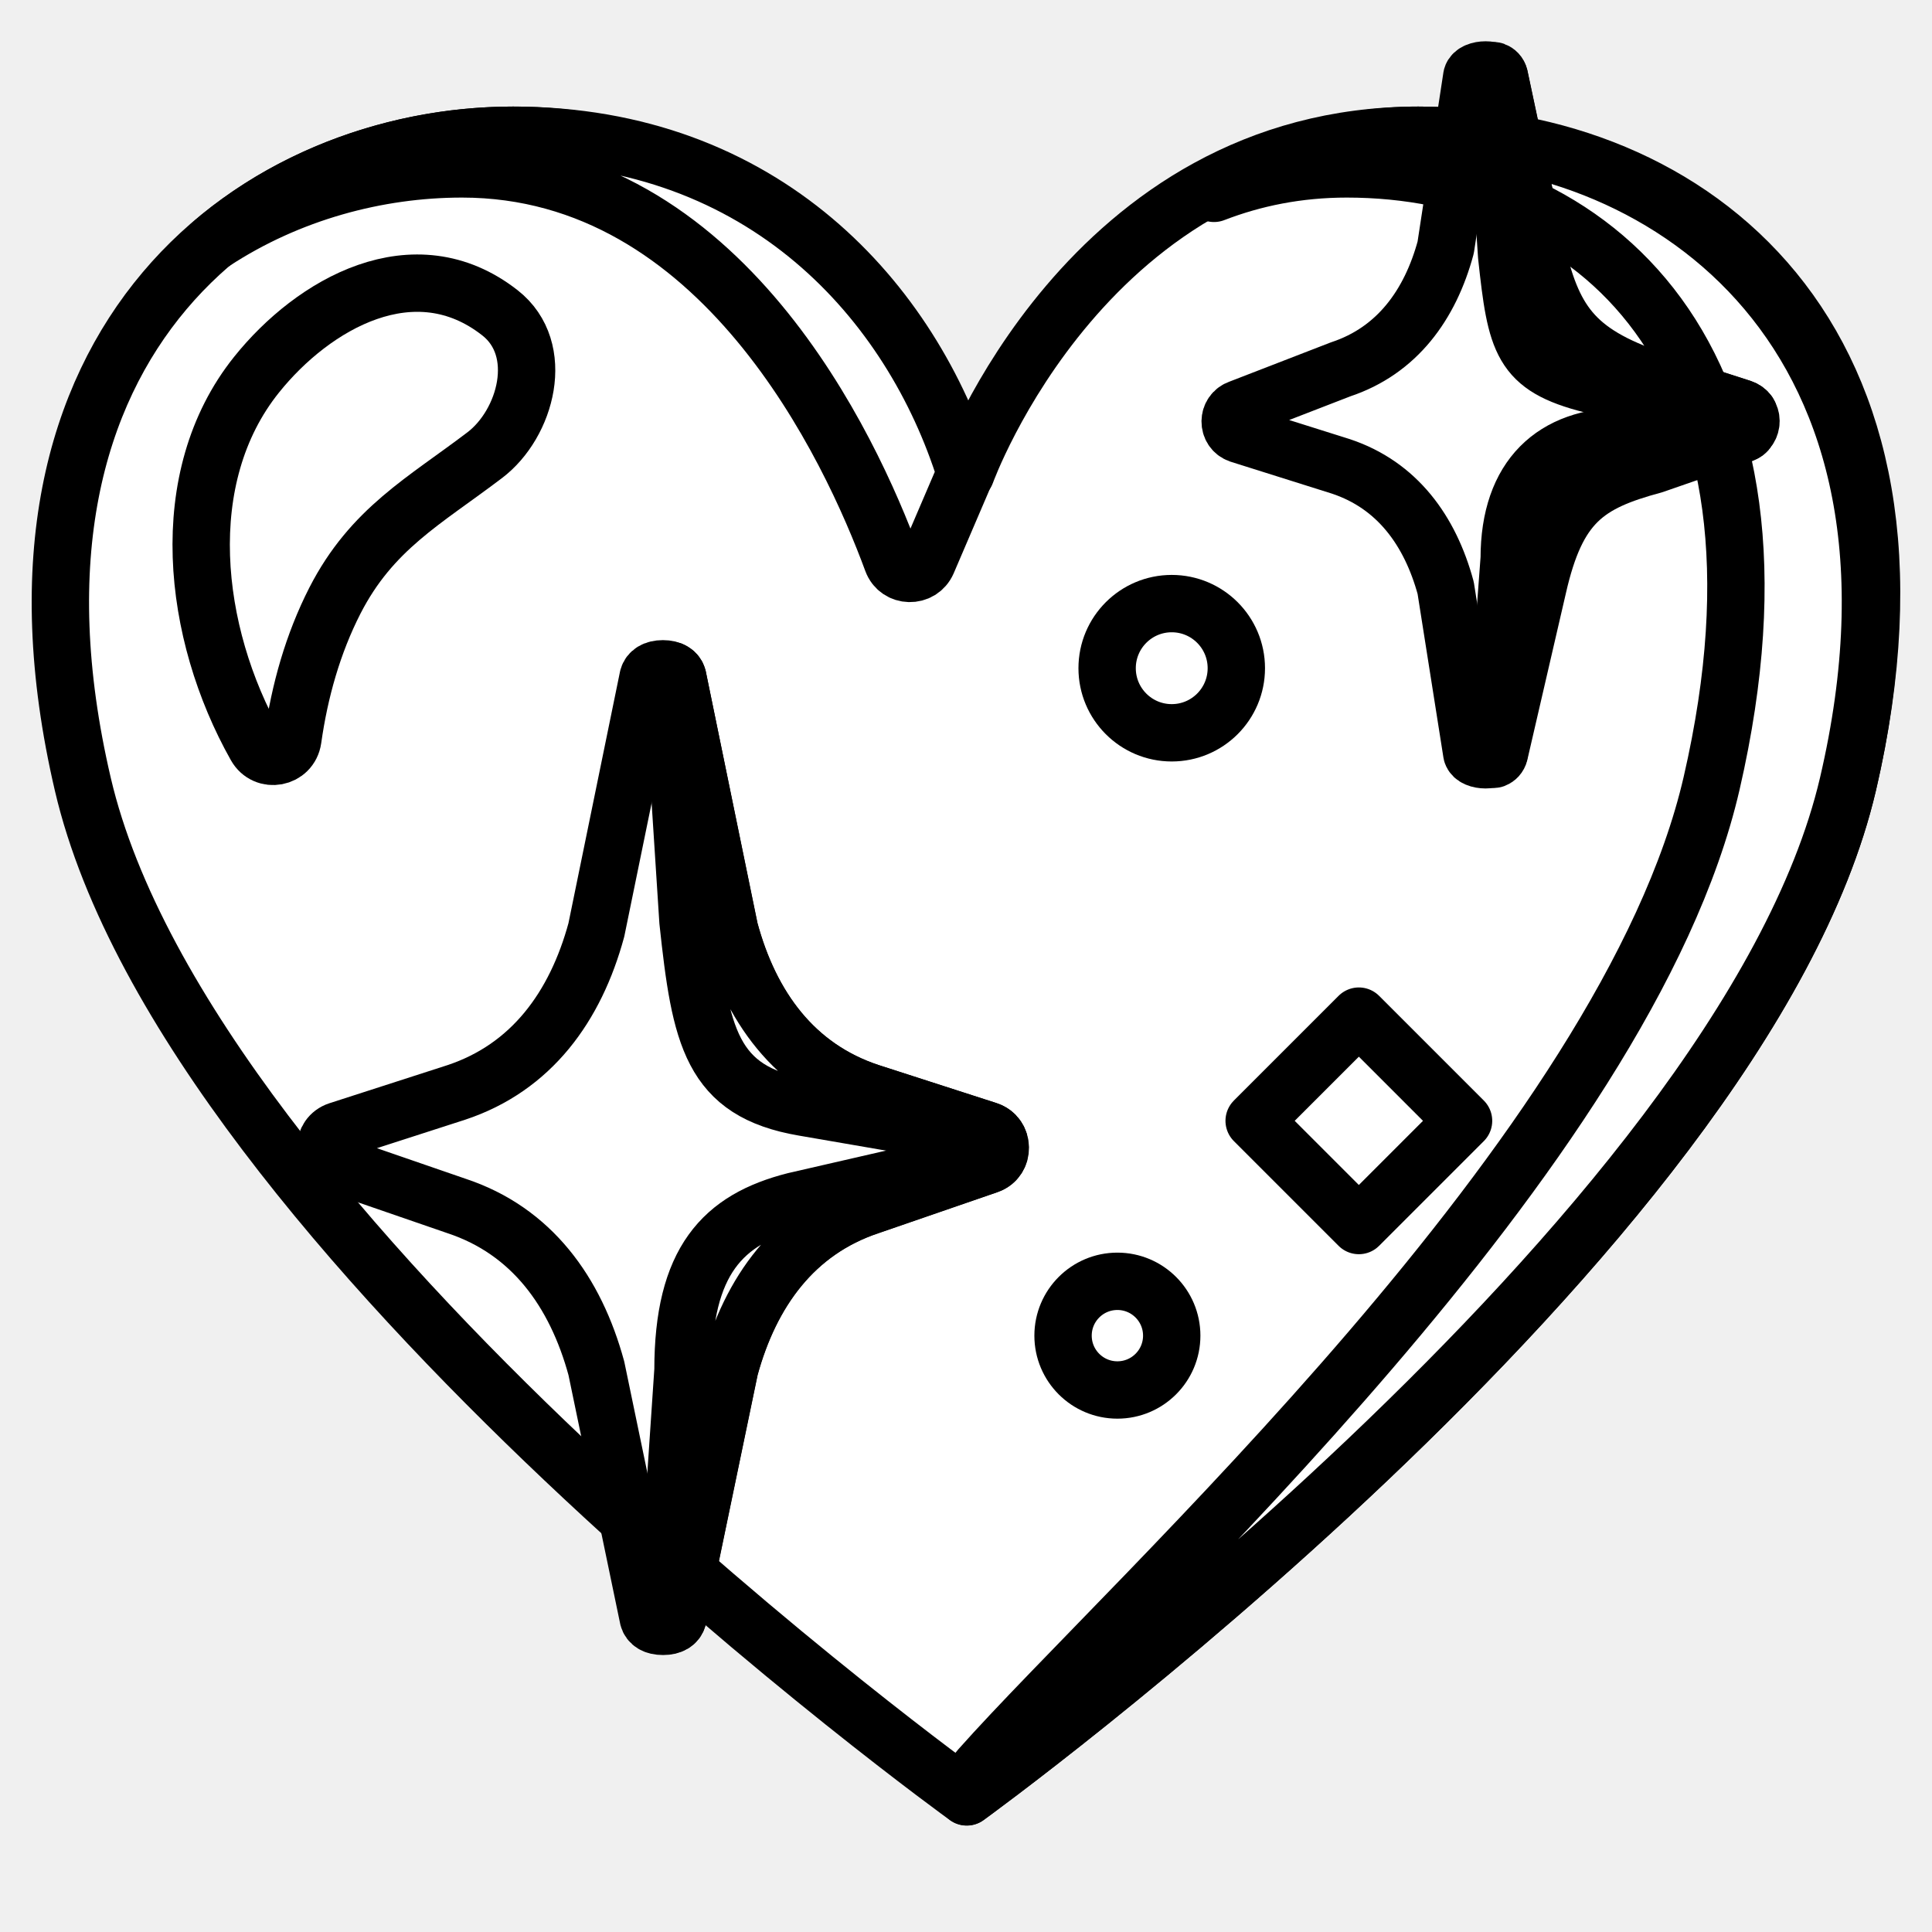
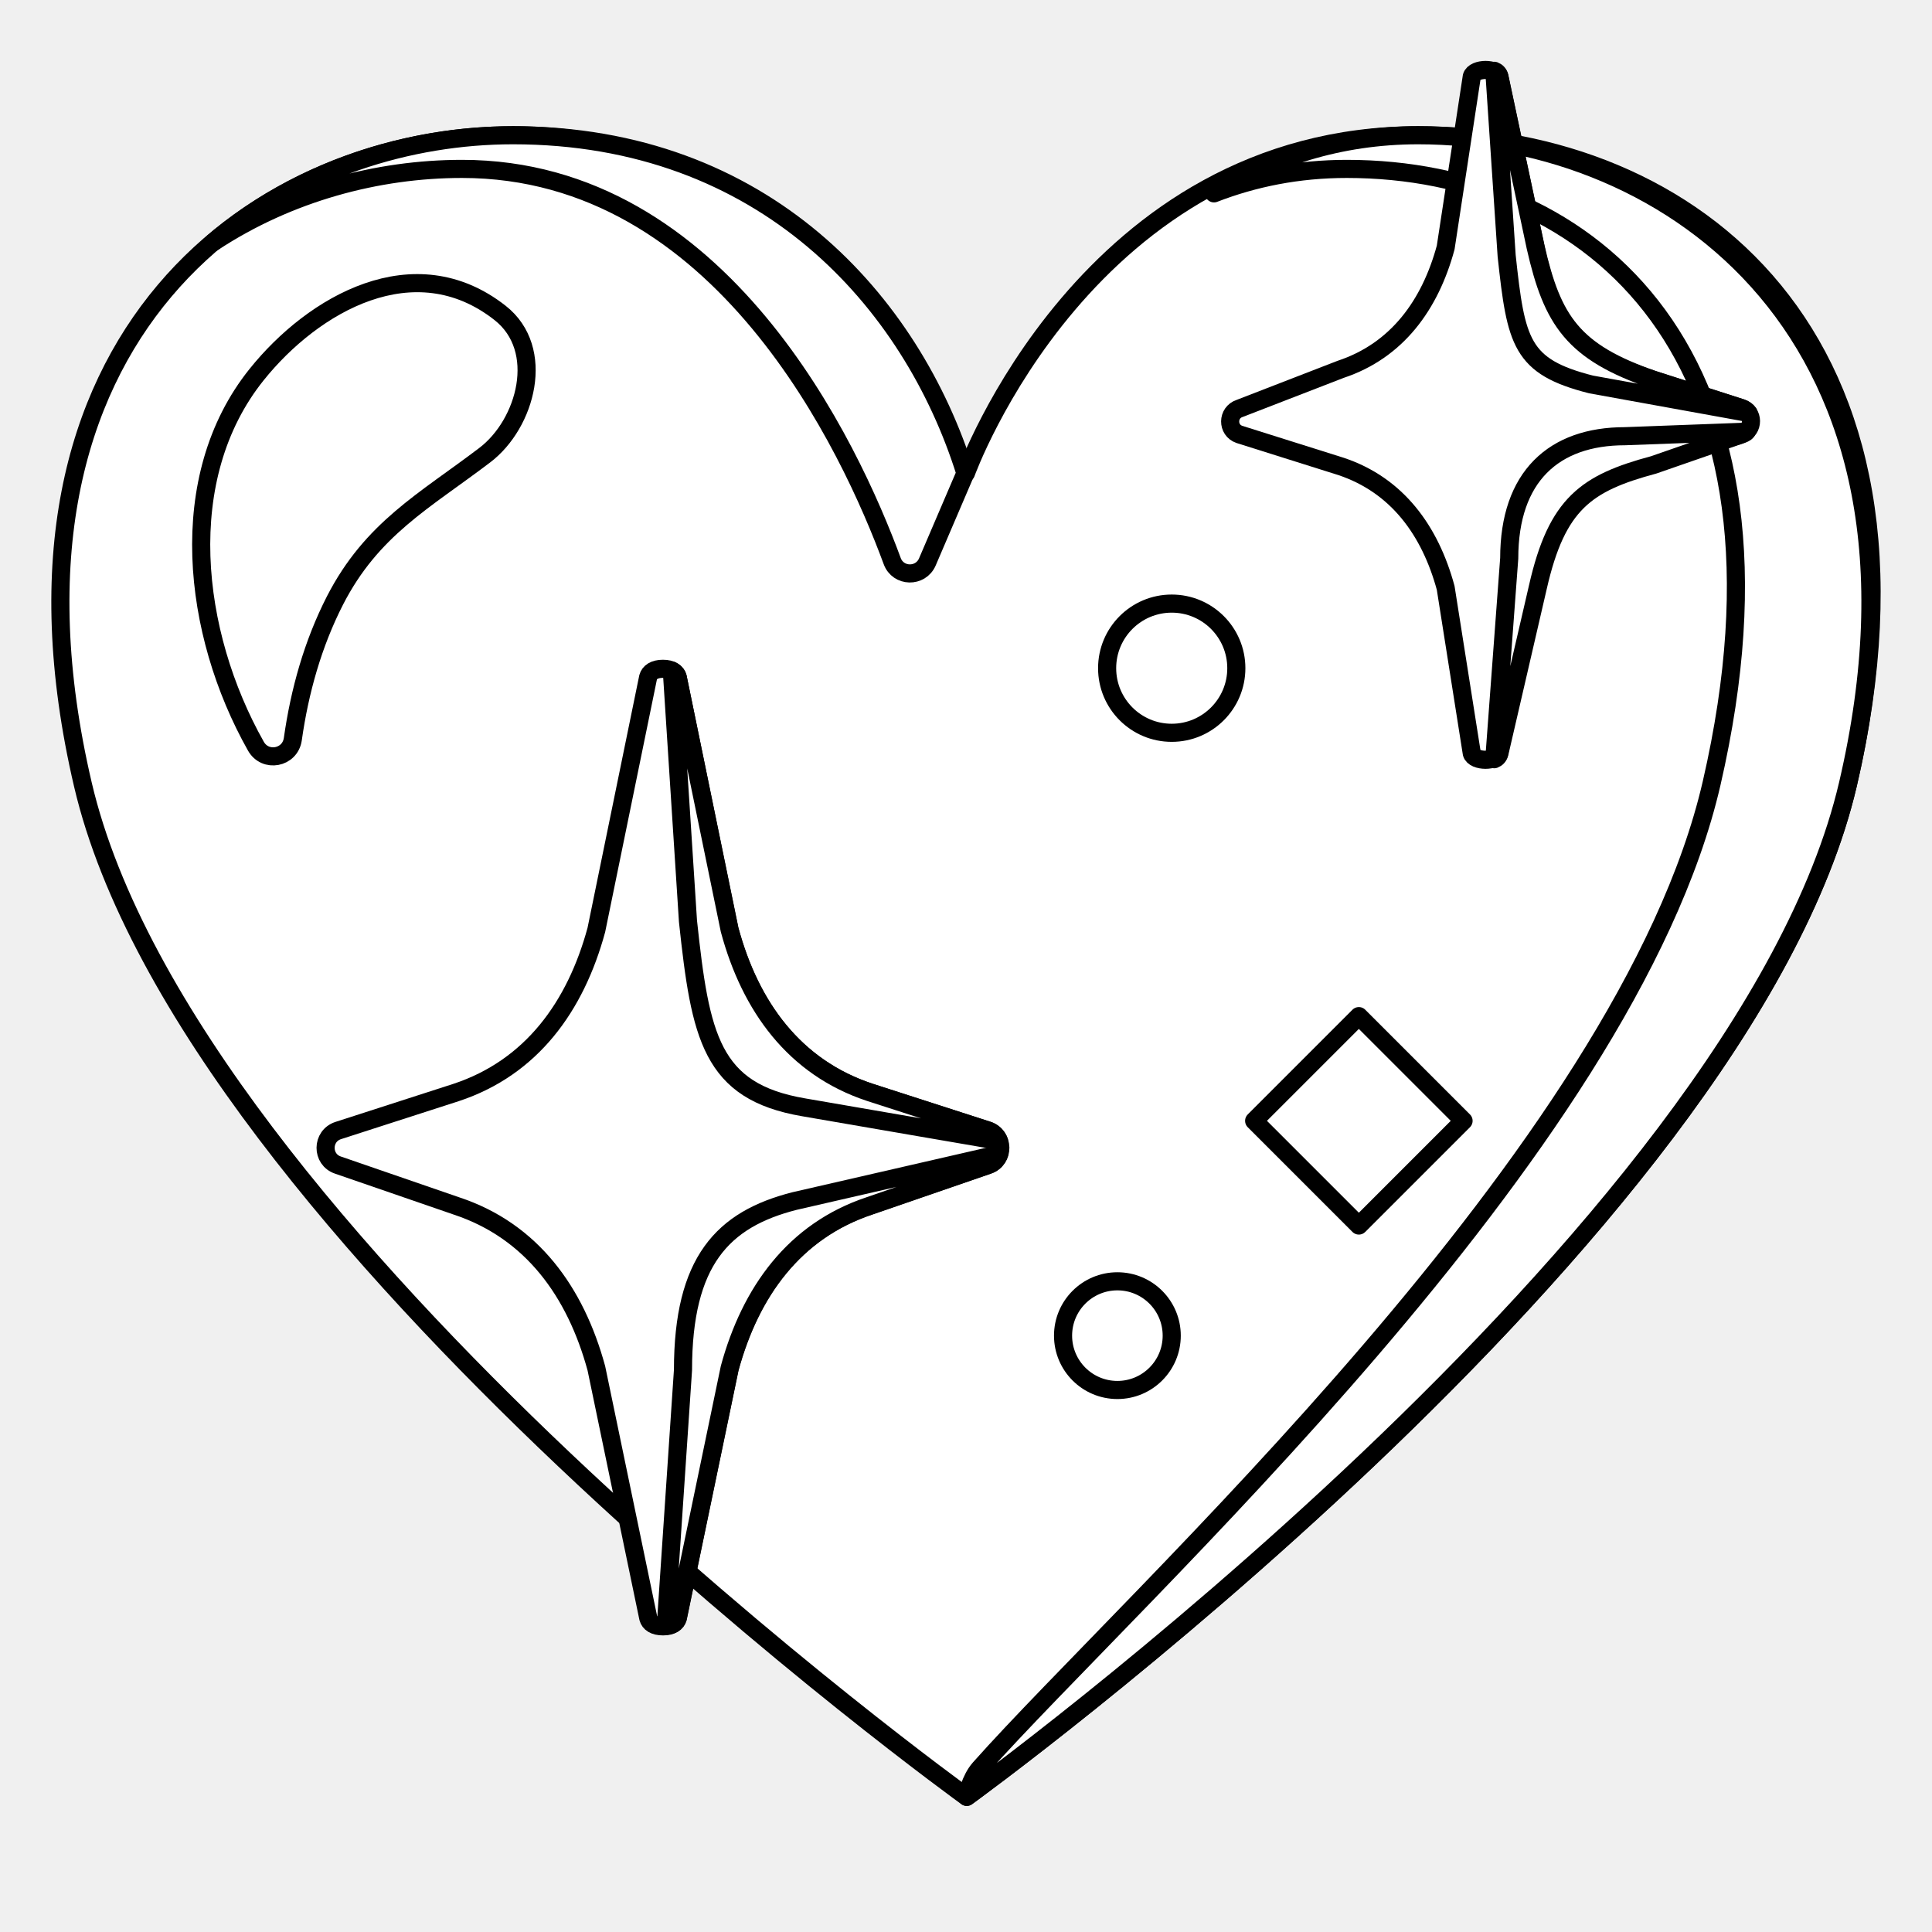
<svg xmlns="http://www.w3.org/2000/svg" version="1.1" id="Layer_3" x="0px" y="0px" viewBox="0 0 128 128" style="enable-background:new 0 0 128 128;" xml:space="preserve">
  <g>
-     <path d="M93.96,8.96C72.05,8.96,64,31.34,64,31.34S56.06,8.96,33.99,8.96c-16.58,0-35.48,13.14-28.5,43.01   c6.98,29.87,58.56,67.08,58.56,67.08s51.39-37.21,58.38-67.08C129.41,22.1,111.87,8.96,93.96,8.96z" fill="#ffffff" stroke="#000000" stroke-width="3.8" stroke-linecap="round" stroke-linejoin="round" />
+     <path d="M93.96,8.96C72.05,8.96,64,31.34,64,31.34S56.06,8.96,33.99,8.96c-16.58,0-35.48,13.14-28.5,43.01   c6.98,29.87,58.56,67.08,58.56,67.08s51.39-37.21,58.38-67.08C129.41,22.1,111.87,8.96,93.96,8.96z" fill="#ffffff" stroke="#000000" stroke-width="1.2" stroke-linecap="round" stroke-linejoin="round" />
    <g>
-       <path d="M30.61,11.19c17.2,0,25.74,18.49,28.5,25.98c0.39,1.07,1.88,1.1,2.33,0.06l2.52-5.88    C60.41,20,50.65,8.96,33.99,8.96c-6.9,0-14.19,2.28-19.86,7.09C19.14,12.76,25.01,11.19,30.61,11.19z" fill="#ffffff" stroke="#000000" stroke-width="3.8" stroke-linecap="round" stroke-linejoin="round" />
-       <path d="M93.96,8.96c-5.29,0-9.77,1.54-13.53,3.85c2.64-1.02,5.56-1.62,8.8-1.62    c16.21,0,30.72,12.29,24.17,40.7c-5.62,24.39-38.46,53.98-48.49,65.27c-0.64,0.72-0.86,1.88-0.86,1.88s51.39-37.21,58.38-67.08    C129.41,22.1,110.53,8.96,93.96,8.96z" fill="#ffffff" stroke="#000000" stroke-width="3.8" stroke-linecap="round" stroke-linejoin="round" />
+       <path d="M30.61,11.19c17.2,0,25.74,18.49,28.5,25.98c0.39,1.07,1.88,1.1,2.33,0.06l2.52-5.88    C60.41,20,50.65,8.96,33.99,8.96c-6.9,0-14.19,2.28-19.86,7.09C19.14,12.76,25.01,11.19,30.61,11.19z" fill="#ffffff" stroke="#000000" stroke-width="1.2" stroke-linecap="round" stroke-linejoin="round" />
+       <path d="M93.96,8.96c-5.29,0-9.77,1.54-13.53,3.85c2.64-1.02,5.56-1.62,8.8-1.62    c16.21,0,30.72,12.29,24.17,40.7c-5.62,24.39-38.46,53.98-48.49,65.27c-0.64,0.72-0.86,1.88-0.86,1.88s51.39-37.21,58.38-67.08    C129.41,22.1,110.53,8.96,93.96,8.96z" fill="#ffffff" stroke="#000000" stroke-width="1.2" stroke-linecap="round" stroke-linejoin="round" />
    </g>
    <g>
      <g>
        <g>
-           <path d="M17,24.82c3.75-4.68,10.45-8.55,16.13-4.09c3.07,2.41,1.73,7.35-1.02,9.43      c-4,3.04-7.48,4.87-9.92,9.63c-1.46,2.86-2.34,5.99-2.79,9.18c-0.18,1.26-1.83,1.57-2.45,0.46C12.73,41.94,11.53,31.64,17,24.82      z" fill="#ffffff" stroke="#000000" stroke-width="3.8" stroke-linecap="round" stroke-linejoin="round" />
+           <path d="M17,24.82c3.75-4.68,10.45-8.55,16.13-4.09c3.07,2.41,1.73,7.35-1.02,9.43      c-4,3.04-7.48,4.87-9.92,9.63c-1.46,2.86-2.34,5.99-2.79,9.18c-0.18,1.26-1.83,1.57-2.45,0.46C12.73,41.94,11.53,31.64,17,24.82      z" fill="#ffffff" stroke="#000000" stroke-width="1.2" stroke-linecap="round" stroke-linejoin="round" />
        </g>
      </g>
    </g>
  </g>
-   <circle cx="74.03" cy="88.49" r="3.6" fill="#ffffff" stroke="#000000" stroke-width="3.8" stroke-linecap="round" stroke-linejoin="round" />
-   <circle cx="77.63" cy="44.27" r="4.28" fill="#ffffff" stroke="#000000" stroke-width="3.8" stroke-linecap="round" stroke-linejoin="round" />
-   <rect x="85.12" y="69.35" transform="matrix(0.7071 -0.7071 0.7071 0.7071 -26.1349 85.4087)" width="9.81" height="9.81" fill="#ffffff" stroke="#000000" stroke-width="3.8" stroke-linecap="round" stroke-linejoin="round" />
+   <circle cx="74.03" cy="88.49" r="3.6" fill="#ffffff" stroke="#000000" stroke-width="1.2" stroke-linecap="round" stroke-linejoin="round" />
+   <circle cx="77.63" cy="44.27" r="4.28" fill="#ffffff" stroke="#000000" stroke-width="1.2" stroke-linecap="round" stroke-linejoin="round" />
+   <rect x="85.12" y="69.35" transform="matrix(0.7071 -0.7071 0.7071 0.7071 -26.1349 85.4087)" width="9.81" height="9.81" fill="#ffffff" stroke="#000000" stroke-width="1.2" stroke-linecap="round" stroke-linejoin="round" />
  <g>
-     <path d="M65.43,74.89l-7.81-2.52c-5-1.65-7.92-5.69-9.29-10.77L44.9,44.87c-0.09-0.33-0.41-0.56-0.98-0.56   c-0.57,0-0.89,0.23-0.98,0.56l-3.43,16.74c-1.38,5.08-4.3,9.12-9.29,10.77l-7.81,2.52c-1.11,0.36-1.12,1.92-0.02,2.29l7.86,2.71   c4.98,1.65,7.88,5.69,9.26,10.75l3.44,16.55c0.09,0.33,0.4,0.55,0.98,0.55s0.89-0.23,0.98-0.55l3.44-16.55   c1.38-5.06,4.28-9.09,9.26-10.75l7.86-2.71C66.56,76.81,66.54,75.25,65.43,74.89z" fill="#ffffff" stroke="#000000" stroke-width="3.8" stroke-linecap="round" stroke-linejoin="round" />
-     <path d="M66.18,75.59c-0.12-0.31-0.36-0.58-0.74-0.7l-7.81-2.52c-5-1.65-7.92-5.69-9.29-10.77L44.9,44.87   c-0.05-0.19-0.19-0.34-0.39-0.44l1.07,16.6c0.82,7.67,1.53,11.28,7.65,12.33C58.48,74.27,64.56,75.31,66.18,75.59z" fill="#ffffff" stroke="#000000" stroke-width="3.8" stroke-linecap="round" stroke-linejoin="round" />
-     <path d="M66.19,76.46l-13.54,3.11c-4.77,1.21-7.4,3.98-7.4,11.2l-1.14,16.95c0.46-0.05,0.71-0.25,0.79-0.53   l3.44-16.55c1.38-5.06,4.28-9.09,9.26-10.75l7.86-2.71C65.84,77.06,66.07,76.78,66.19,76.46z" fill="#ffffff" stroke="#000000" stroke-width="3.8" stroke-linecap="round" stroke-linejoin="round" />
+     <path d="M65.43,74.89l-7.81-2.52c-5-1.65-7.92-5.69-9.29-10.77L44.9,44.87c-0.09-0.33-0.41-0.56-0.98-0.56   c-0.57,0-0.89,0.23-0.98,0.56l-3.43,16.74c-1.38,5.08-4.3,9.12-9.29,10.77l-7.81,2.52c-1.11,0.36-1.12,1.92-0.02,2.29l7.86,2.71   c4.98,1.65,7.88,5.69,9.26,10.75l3.44,16.55c0.09,0.33,0.4,0.55,0.98,0.55s0.89-0.23,0.98-0.55l3.44-16.55   c1.38-5.06,4.28-9.09,9.26-10.75l7.86-2.71C66.56,76.81,66.54,75.25,65.43,74.89z" fill="#ffffff" stroke="#000000" stroke-width="1.2" stroke-linecap="round" stroke-linejoin="round" />
+     <path d="M66.18,75.59c-0.12-0.31-0.36-0.58-0.74-0.7l-7.81-2.52c-5-1.65-7.92-5.69-9.29-10.77L44.9,44.87   c-0.05-0.19-0.19-0.34-0.39-0.44l1.07,16.6c0.82,7.67,1.53,11.28,7.65,12.33C58.48,74.27,64.56,75.31,66.18,75.59z" fill="#ffffff" stroke="#000000" stroke-width="1.2" stroke-linecap="round" stroke-linejoin="round" />
+     <path d="M66.19,76.46l-13.54,3.11c-4.77,1.21-7.4,3.98-7.4,11.2l-1.14,16.95c0.46-0.05,0.71-0.25,0.79-0.53   l3.44-16.55c1.38-5.06,4.28-9.09,9.26-10.75l7.86-2.71C65.84,77.06,66.07,76.78,66.19,76.46z" fill="#ffffff" stroke="#000000" stroke-width="1.2" stroke-linecap="round" stroke-linejoin="round" />
  </g>
  <g>
-     <path d="M109.55,25.17c-6.09-2.01-6.64-4.28-7.67-8.09L99.33,5.07c-0.15-0.58-1.66-0.58-1.82,0l-1.73,11.33   c-1.03,3.8-3.22,6.83-6.96,8.07l-6.69,2.59c-0.83,0.27-0.84,1.44-0.02,1.72l6.73,2.12c3.73,1.24,5.91,4.26,6.94,8.05l1.73,10.96   c0.16,0.57,1.66,0.57,1.81,0l2.03-10.93c1.03-3.82,2.6-6.85,7.67-8.09l6.37-2.13c0.83-0.28,0.82-1.45-0.01-1.72L109.55,25.17z" fill="#ffffff" stroke="#000000" stroke-width="3.8" stroke-linecap="round" stroke-linejoin="round" />
-     <path d="M99.82,16.95c0.62,5.74,0.94,7.34,5.59,8.52l10.43,1.89c-0.1-0.14-0.25-0.25-0.45-0.32l-5.84-1.88   c-5.34-1.83-6.7-3.92-7.81-8.79l-2.4-11.3c-0.05-0.2-0.18-0.32-0.34-0.38L99.82,16.95z" fill="#ffffff" stroke="#000000" stroke-width="3.8" stroke-linecap="round" stroke-linejoin="round" />
-     <path d="M99.99,36.99c0-5.42,2.96-8.09,7.67-8.09l8.05-0.3c-0.1,0.14-0.63,0.28-0.82,0.35l-5.33,1.85   c-4.46,1.2-6.41,2.55-7.67,8.09l-2.55,11.02c-0.05,0.2-0.18,0.33-0.34,0.39L99.99,36.99z" fill="#ffffff" stroke="#000000" stroke-width="3.8" stroke-linecap="round" stroke-linejoin="round" />
+     <path d="M109.55,25.17c-6.09-2.01-6.64-4.28-7.67-8.09L99.33,5.07c-0.15-0.58-1.66-0.58-1.82,0l-1.73,11.33   c-1.03,3.8-3.22,6.83-6.96,8.07l-6.69,2.59c-0.83,0.27-0.84,1.44-0.02,1.72l6.73,2.12c3.73,1.24,5.91,4.26,6.94,8.05l1.73,10.96   c0.16,0.57,1.66,0.57,1.81,0l2.03-10.93c1.03-3.82,2.6-6.85,7.67-8.09l6.37-2.13c0.83-0.28,0.82-1.45-0.01-1.72L109.55,25.17z" fill="#ffffff" stroke="#000000" stroke-width="1.2" stroke-linecap="round" stroke-linejoin="round" />
+     <path d="M99.82,16.95c0.62,5.74,0.94,7.34,5.59,8.52l10.43,1.89c-0.1-0.14-0.25-0.25-0.45-0.32l-5.84-1.88   c-5.34-1.83-6.7-3.92-7.81-8.79l-2.4-11.3c-0.05-0.2-0.18-0.32-0.34-0.38L99.82,16.95z" fill="#ffffff" stroke="#000000" stroke-width="1.2" stroke-linecap="round" stroke-linejoin="round" />
+     <path d="M99.99,36.99c0-5.42,2.96-8.09,7.67-8.09l8.05-0.3c-0.1,0.14-0.63,0.28-0.82,0.35l-5.33,1.85   c-4.46,1.2-6.41,2.55-7.67,8.09l-2.55,11.02c-0.05,0.2-0.18,0.33-0.34,0.39L99.99,36.99z" fill="#ffffff" stroke="#000000" stroke-width="1.2" stroke-linecap="round" stroke-linejoin="round" />
  </g>
</svg>
